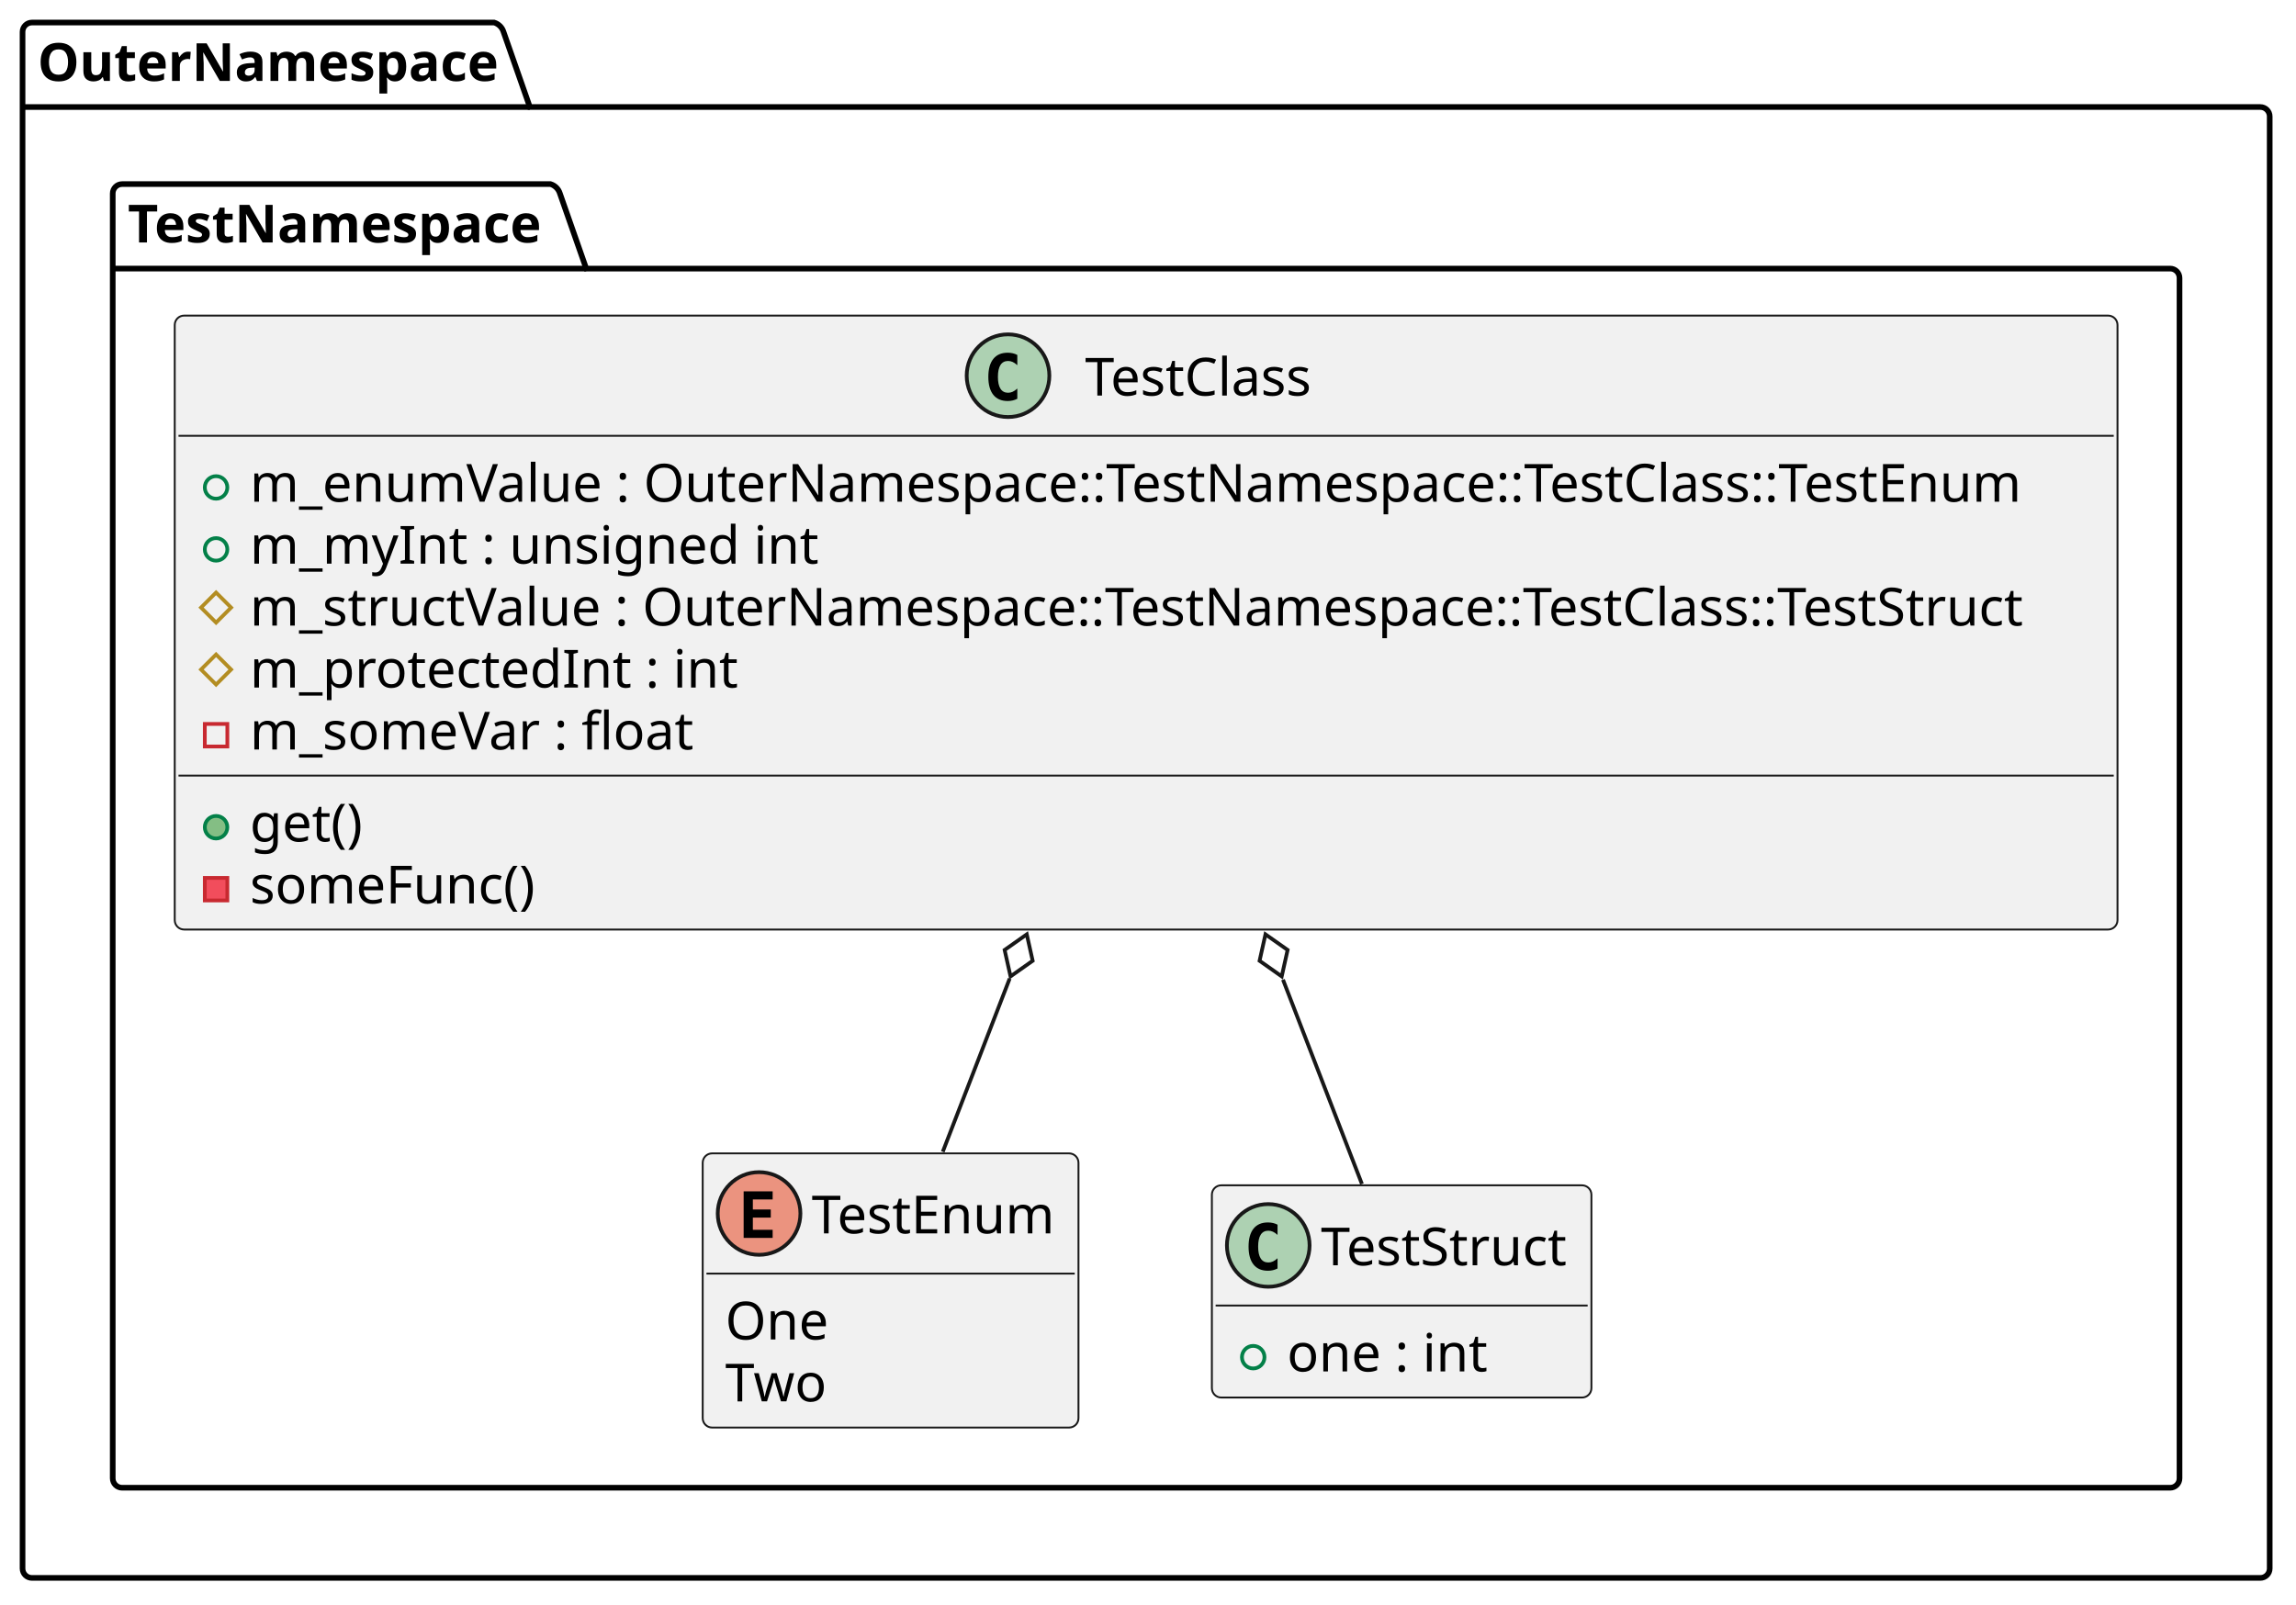
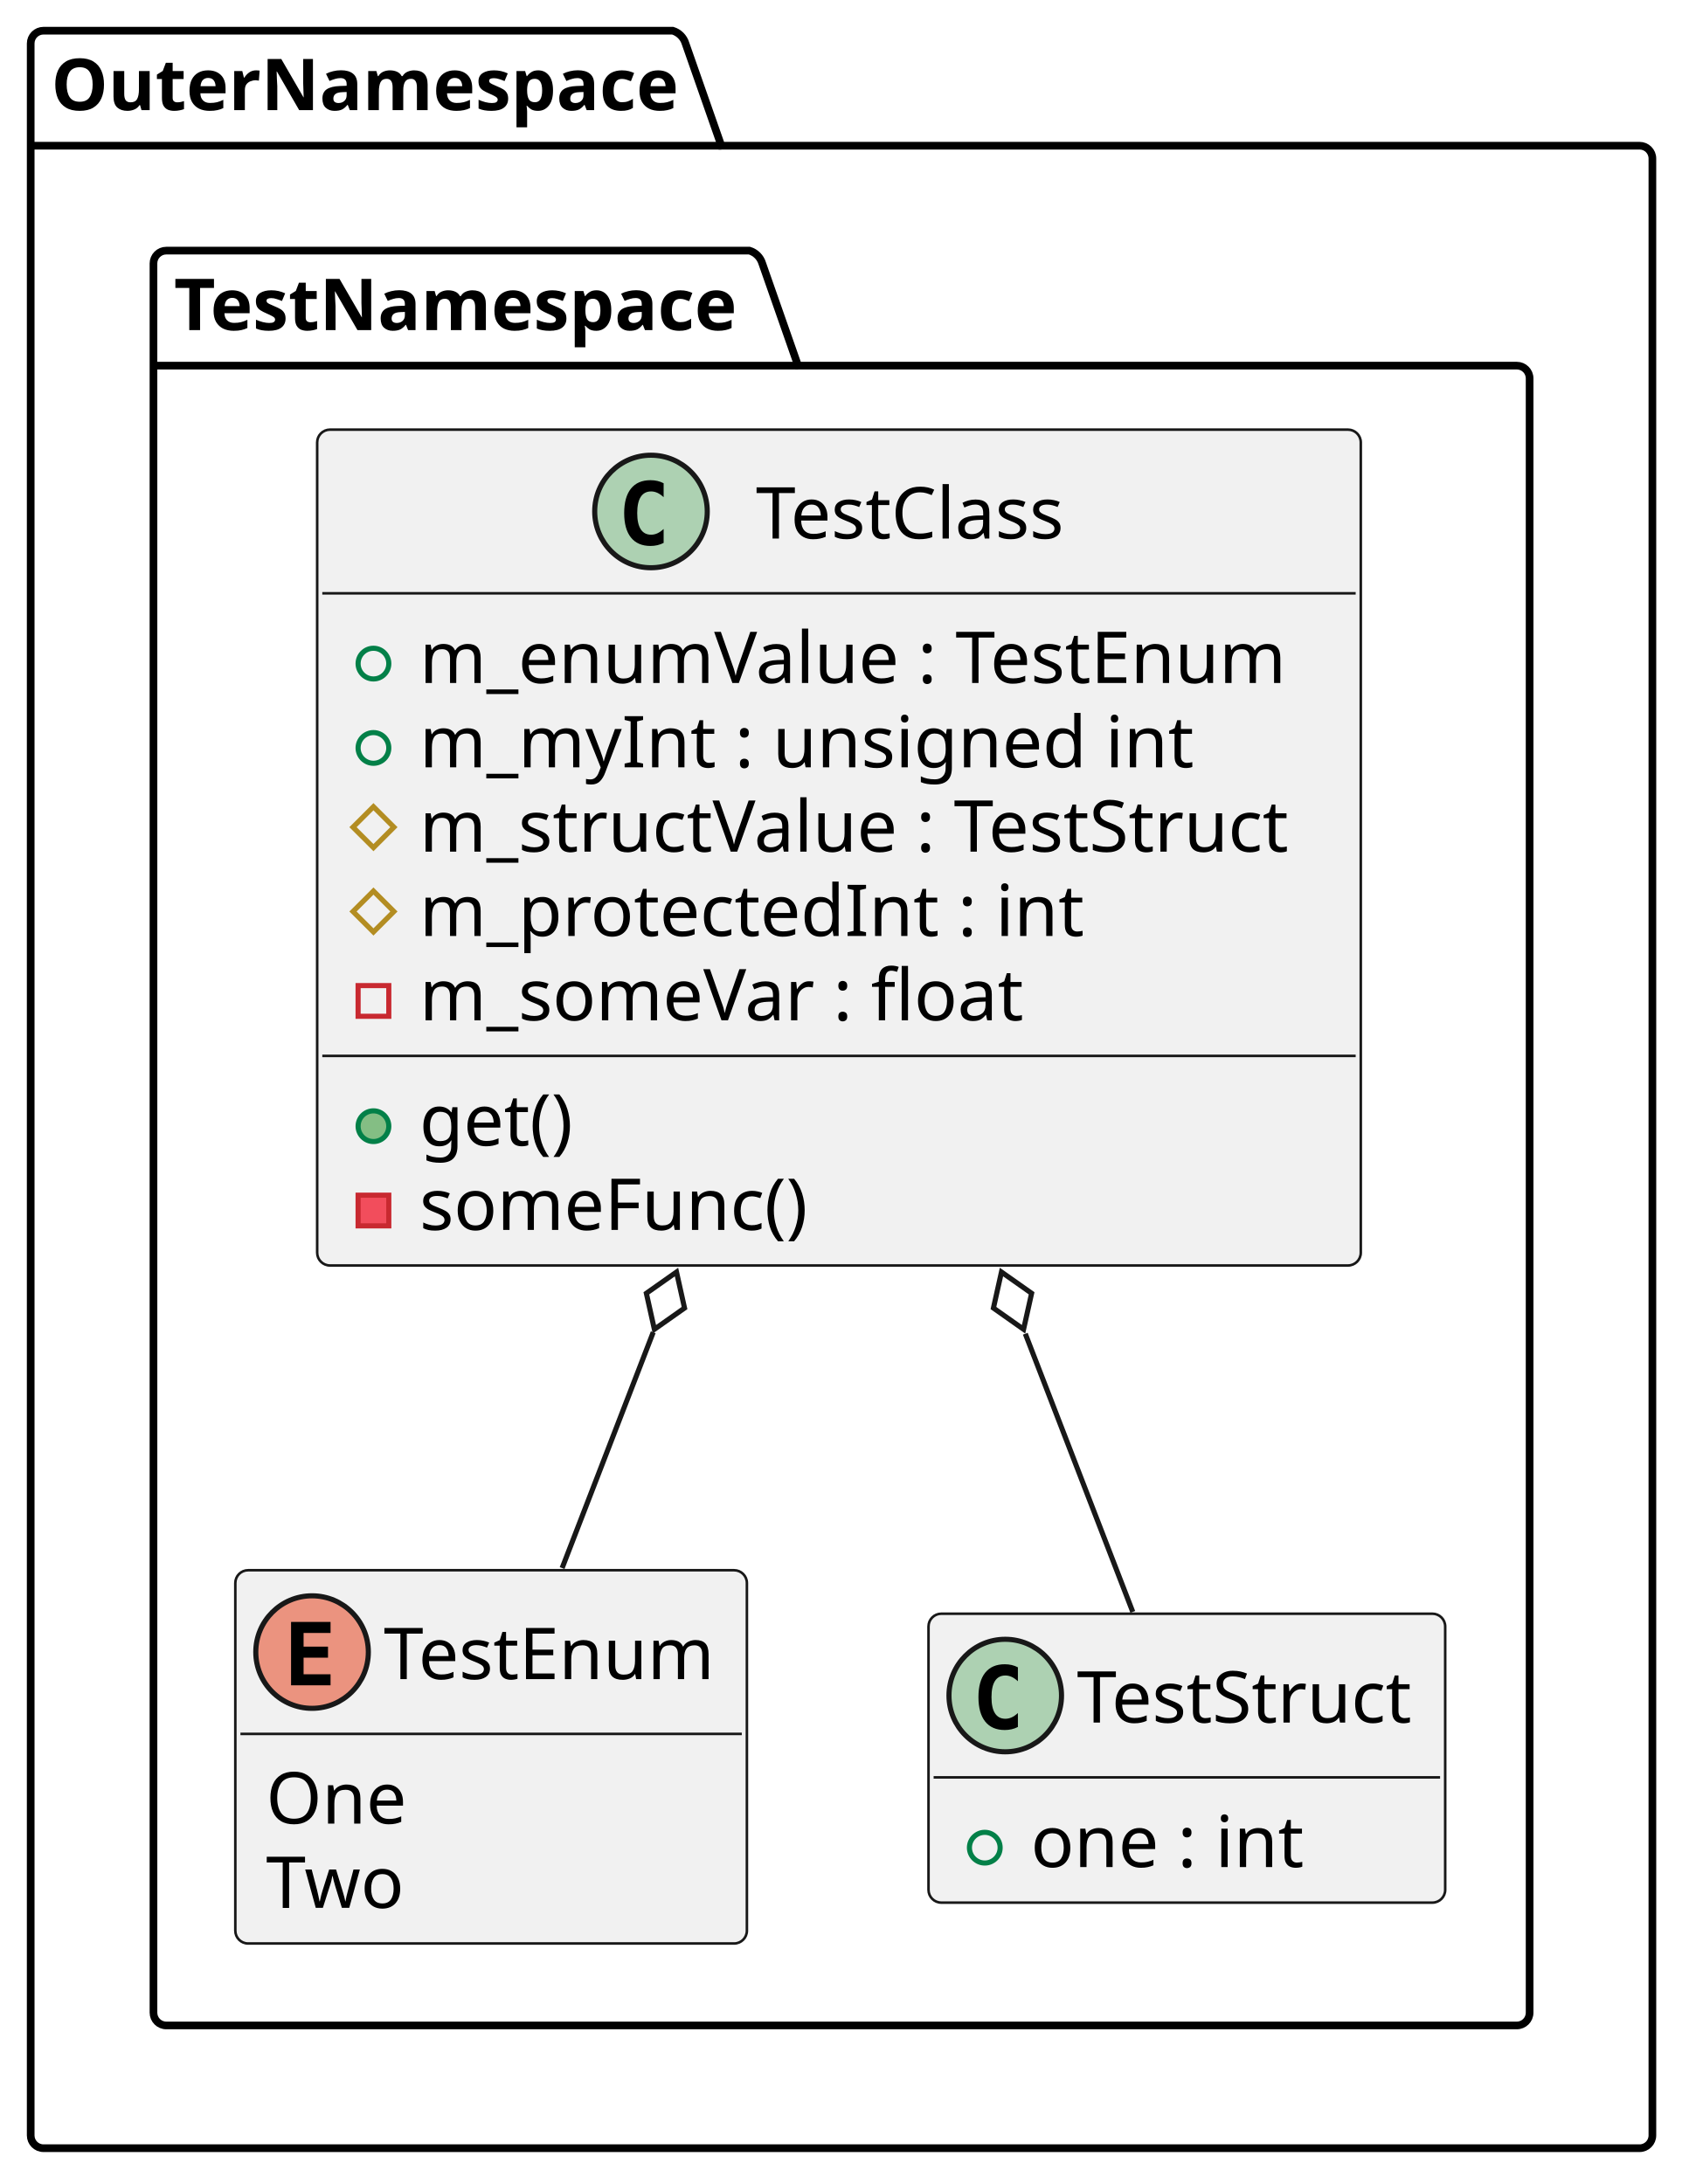
- <svg xmlns="http://www.w3.org/2000/svg" contentStyleType="text/css" height="427px" preserveAspectRatio="none" style="width:611px;height:427px;background:#FFFFFF;" version="1.1" viewBox="0 0 611 427" width="611px" zoomAndPan="magnify">
+ <svg xmlns="http://www.w3.org/2000/svg" contentStyleType="text/css" height="427px" preserveAspectRatio="none" style="width:330px;height:427px;background:#FFFFFF;" version="1.1" viewBox="0 0 330 427" width="330px" zoomAndPan="magnify">
  <defs />
  <g>
    <g id="cluster_OuterNamespace">
-       <path d="M8.5,6 L131.5,6 A3.75,3.75 0 0 1 134,8.5 L141,28.488 L601.5,28.488 A2.5,2.5 0 0 1 604,30.988 L604,417.5 A2.5,2.5 0 0 1 601.5,420 L8.5,420 A2.5,2.5 0 0 1 6,417.5 L6,8.5 A2.5,2.5 0 0 1 8.5,6 " fill="none" style="stroke:#000000;stroke-width:1.5;" />
+       <path d="M8.5,6 L131.5,6 A3.75,3.75 0 0 1 134,8.5 L141,28.488 L320.5,28.488 A2.5,2.5 0 0 1 323,30.988 L323,417.5 A2.5,2.5 0 0 1 320.5,420 L8.5,420 A2.5,2.5 0 0 1 6,417.5 L6,8.5 A2.5,2.5 0 0 1 8.5,6 " fill="none" style="stroke:#000000;stroke-width:1.5;" />
      <line style="stroke:#000000;stroke-width:1.5;" x1="6" x2="141" y1="28.488" y2="28.488" />
      <text fill="#000000" font-family="sans-serif" font-size="14" font-weight="bold" lengthAdjust="spacing" textLength="122" x="10" y="21.535">OuterNamespace</text>
    </g>
    <g id="cluster_TestNamespace">
-       <path d="M32.5,49 L146.5,49 A3.75,3.75 0 0 1 149,51.5 L156,71.488 L577.5,71.488 A2.5,2.5 0 0 1 580,73.988 L580,393.5 A2.5,2.5 0 0 1 577.5,396 L32.5,396 A2.5,2.5 0 0 1 30,393.5 L30,51.5 A2.5,2.5 0 0 1 32.5,49 " fill="none" style="stroke:#000000;stroke-width:1.5;" />
+       <path d="M32.5,49 L146.5,49 A3.75,3.75 0 0 1 149,51.5 L156,71.488 L296.5,71.488 A2.5,2.5 0 0 1 299,73.988 L299,393.5 A2.5,2.5 0 0 1 296.5,396 L32.5,396 A2.5,2.5 0 0 1 30,393.5 L30,51.5 A2.5,2.5 0 0 1 32.5,49 " fill="none" style="stroke:#000000;stroke-width:1.5;" />
      <line style="stroke:#000000;stroke-width:1.5;" x1="30" x2="156" y1="71.488" y2="71.488" />
      <text fill="#000000" font-family="sans-serif" font-size="14" font-weight="bold" lengthAdjust="spacing" textLength="113" x="34" y="64.535">TestNamespace</text>
    </g>
    <g id="elem_TestClass">
-       <rect codeLine="4" fill="#F1F1F1" height="163.418" id="TestClass" rx="2.5" ry="2.5" style="stroke:#181818;stroke-width:0.5;" width="517" x="46.5" y="84" />
-       <ellipse cx="268.25" cy="100" fill="#ADD1B2" rx="11" ry="11" style="stroke:#181818;stroke-width:1.0;" />
-       <path d="M270.723,106.143 Q270.142,106.442 269.503,106.591 Q268.864,106.741 268.158,106.741 Q265.651,106.741 264.332,105.089 Q263.012,103.437 263.012,100.316 Q263.012,97.186 264.332,95.535 Q265.651,93.883 268.158,93.883 Q268.864,93.883 269.511,94.032 Q270.159,94.182 270.723,94.481 L270.723,97.203 Q270.092,96.622 269.499,96.352 Q268.905,96.082 268.274,96.082 Q266.93,96.082 266.245,97.149 Q265.56,98.216 265.56,100.316 Q265.56,102.408 266.245,103.474 Q266.93,104.541 268.274,104.541 Q268.905,104.541 269.499,104.271 Q270.092,104.001 270.723,103.42 Z " fill="#000000" />
-       <text fill="#000000" font-family="sans-serif" font-size="14" lengthAdjust="spacing" textLength="65" x="288.75" y="105.291">TestClass</text>
-       <line style="stroke:#181818;stroke-width:0.5;" x1="47.5" x2="562.5" y1="116" y2="116" />
-       <ellipse cx="57.5" cy="129.744" fill="none" rx="3" ry="3" style="stroke:#038048;stroke-width:1.0;" />
-       <text fill="#000000" font-family="sans-serif" font-size="14" lengthAdjust="spacing" textLength="490" x="66.5" y="133.535">m_enumValue : OuterNamespace::TestNamespace::TestClass::TestEnum</text>
-       <ellipse cx="57.5" cy="146.232" fill="none" rx="3" ry="3" style="stroke:#038048;stroke-width:1.0;" />
-       <text fill="#000000" font-family="sans-serif" font-size="14" lengthAdjust="spacing" textLength="156" x="66.5" y="150.023">m_myInt : unsigned int</text>
-       <polygon fill="none" points="57.5,157.721,61.5,161.721,57.5,165.721,53.5,161.721" style="stroke:#B38D22;stroke-width:1.0;" />
-       <text fill="#000000" font-family="sans-serif" font-size="14" lengthAdjust="spacing" textLength="491" x="66.5" y="166.512">m_structValue : OuterNamespace::TestNamespace::TestClass::TestStruct</text>
-       <polygon fill="none" points="57.5,174.209,61.5,178.209,57.5,182.209,53.5,178.209" style="stroke:#B38D22;stroke-width:1.0;" />
-       <text fill="#000000" font-family="sans-serif" font-size="14" lengthAdjust="spacing" textLength="134" x="66.5" y="183">m_protectedInt : int</text>
-       <rect fill="none" height="6" style="stroke:#C82930;stroke-width:1.0;" width="6" x="54.5" y="192.697" />
-       <text fill="#000000" font-family="sans-serif" font-size="14" lengthAdjust="spacing" textLength="123" x="66.5" y="199.488">m_someVar : float</text>
-       <line style="stroke:#181818;stroke-width:0.5;" x1="47.5" x2="562.5" y1="206.441" y2="206.441" />
-       <ellipse cx="57.5" cy="220.185" fill="#84BE84" rx="3" ry="3" style="stroke:#038048;stroke-width:1.0;" />
-       <text fill="#000000" font-family="sans-serif" font-size="14" lengthAdjust="spacing" textLength="32" x="66.5" y="223.977">get()</text>
-       <rect fill="#F24D5C" height="6" style="stroke:#C82930;stroke-width:1.0;" width="6" x="54.5" y="233.674" />
-       <text fill="#000000" font-family="sans-serif" font-size="14" lengthAdjust="spacing" textLength="80" x="66.5" y="240.465">someFunc()</text>
+       <rect codeLine="4" fill="#F1F1F1" height="163.418" id="TestClass" rx="2.5" ry="2.5" style="stroke:#181818;stroke-width:0.5;" width="204" x="62" y="84" />
+       <ellipse cx="127.25" cy="100" fill="#ADD1B2" rx="11" ry="11" style="stroke:#181818;stroke-width:1.0;" />
+       <path d="M129.723,106.143 Q129.142,106.442 128.503,106.591 Q127.864,106.741 127.158,106.741 Q124.651,106.741 123.332,105.089 Q122.012,103.437 122.012,100.316 Q122.012,97.186 123.332,95.535 Q124.651,93.883 127.158,93.883 Q127.864,93.883 128.511,94.032 Q129.159,94.182 129.723,94.481 L129.723,97.203 Q129.092,96.622 128.499,96.352 Q127.905,96.082 127.274,96.082 Q125.93,96.082 125.245,97.149 Q124.56,98.216 124.56,100.316 Q124.56,102.408 125.245,103.474 Q125.93,104.541 127.274,104.541 Q127.905,104.541 128.499,104.271 Q129.092,104.001 129.723,103.42 Z " fill="#000000" />
+       <text fill="#000000" font-family="sans-serif" font-size="14" lengthAdjust="spacing" textLength="65" x="147.75" y="105.291">TestClass</text>
+       <line style="stroke:#181818;stroke-width:0.5;" x1="63" x2="265" y1="116" y2="116" />
+       <ellipse cx="73" cy="129.744" fill="none" rx="3" ry="3" style="stroke:#038048;stroke-width:1.0;" />
+       <text fill="#000000" font-family="sans-serif" font-size="14" lengthAdjust="spacing" textLength="177" x="82" y="133.535">m_enumValue : TestEnum</text>
+       <ellipse cx="73" cy="146.232" fill="none" rx="3" ry="3" style="stroke:#038048;stroke-width:1.0;" />
+       <text fill="#000000" font-family="sans-serif" font-size="14" lengthAdjust="spacing" textLength="156" x="82" y="150.023">m_myInt : unsigned int</text>
+       <polygon fill="none" points="73,157.721,77,161.721,73,165.721,69,161.721" style="stroke:#B38D22;stroke-width:1.0;" />
+       <text fill="#000000" font-family="sans-serif" font-size="14" lengthAdjust="spacing" textLength="178" x="82" y="166.512">m_structValue : TestStruct</text>
+       <polygon fill="none" points="73,174.209,77,178.209,73,182.209,69,178.209" style="stroke:#B38D22;stroke-width:1.0;" />
+       <text fill="#000000" font-family="sans-serif" font-size="14" lengthAdjust="spacing" textLength="134" x="82" y="183">m_protectedInt : int</text>
+       <rect fill="none" height="6" style="stroke:#C82930;stroke-width:1.0;" width="6" x="70" y="192.697" />
+       <text fill="#000000" font-family="sans-serif" font-size="14" lengthAdjust="spacing" textLength="123" x="82" y="199.488">m_someVar : float</text>
+       <line style="stroke:#181818;stroke-width:0.5;" x1="63" x2="265" y1="206.441" y2="206.441" />
+       <ellipse cx="73" cy="220.185" fill="#84BE84" rx="3" ry="3" style="stroke:#038048;stroke-width:1.0;" />
+       <text fill="#000000" font-family="sans-serif" font-size="14" lengthAdjust="spacing" textLength="32" x="82" y="223.977">get()</text>
+       <rect fill="#F24D5C" height="6" style="stroke:#C82930;stroke-width:1.0;" width="6" x="70" y="233.674" />
+       <text fill="#000000" font-family="sans-serif" font-size="14" lengthAdjust="spacing" textLength="80" x="82" y="240.465">someFunc()</text>
    </g>
    <g id="elem_TestEnum">
-       <rect codeLine="13" fill="#F1F1F1" height="72.977" id="TestEnum" rx="2.5" ry="2.5" style="stroke:#181818;stroke-width:0.5;" width="100" x="187" y="307" />
-       <ellipse cx="202" cy="323" fill="#EB937F" rx="11" ry="11" style="stroke:#181818;stroke-width:1.0;" />
-       <path d="M205.614,329.5 L197.894,329.5 L197.894,317.107 L205.614,317.107 L205.614,319.265 L200.343,319.265 L200.343,321.938 L205.116,321.938 L205.116,324.096 L200.343,324.096 L200.343,327.342 L205.614,327.342 Z " fill="#000000" />
-       <text fill="#000000" font-family="sans-serif" font-size="14" lengthAdjust="spacing" textLength="68" x="216" y="328.291">TestEnum</text>
-       <line style="stroke:#181818;stroke-width:0.5;" x1="188" x2="286" y1="339" y2="339" />
-       <text fill="#000000" font-family="sans-serif" font-size="14" lengthAdjust="spacing" textLength="28" x="193" y="356.535">One</text>
-       <text fill="#000000" font-family="sans-serif" font-size="14" lengthAdjust="spacing" textLength="29" x="193" y="373.023">Two</text>
+       <rect codeLine="13" fill="#F1F1F1" height="72.977" id="TestEnum" rx="2.5" ry="2.5" style="stroke:#181818;stroke-width:0.5;" width="100" x="46" y="307" />
+       <ellipse cx="61" cy="323" fill="#EB937F" rx="11" ry="11" style="stroke:#181818;stroke-width:1.0;" />
+       <path d="M64.614,329.5 L56.895,329.5 L56.895,317.107 L64.614,317.107 L64.614,319.265 L59.343,319.265 L59.343,321.938 L64.116,321.938 L64.116,324.096 L59.343,324.096 L59.343,327.342 L64.614,327.342 Z " fill="#000000" />
+       <text fill="#000000" font-family="sans-serif" font-size="14" lengthAdjust="spacing" textLength="68" x="75" y="328.291">TestEnum</text>
+       <line style="stroke:#181818;stroke-width:0.5;" x1="47" x2="145" y1="339" y2="339" />
+       <text fill="#000000" font-family="sans-serif" font-size="14" lengthAdjust="spacing" textLength="28" x="52" y="356.535">One</text>
+       <text fill="#000000" font-family="sans-serif" font-size="14" lengthAdjust="spacing" textLength="29" x="52" y="373.023">Two</text>
    </g>
    <g id="elem_TestStruct">
-       <rect codeLine="18" fill="#F1F1F1" height="56.488" id="TestStruct" rx="2.5" ry="2.5" style="stroke:#181818;stroke-width:0.5;" width="101" x="322.5" y="315.5" />
-       <ellipse cx="337.5" cy="331.5" fill="#ADD1B2" rx="11" ry="11" style="stroke:#181818;stroke-width:1.0;" />
-       <path d="M339.973,337.643 Q339.392,337.942 338.753,338.091 Q338.114,338.241 337.408,338.241 Q334.901,338.241 333.582,336.589 Q332.262,334.937 332.262,331.816 Q332.262,328.687 333.582,327.035 Q334.901,325.383 337.408,325.383 Q338.114,325.383 338.761,325.532 Q339.409,325.682 339.973,325.981 L339.973,328.703 Q339.342,328.122 338.749,327.852 Q338.155,327.582 337.524,327.582 Q336.18,327.582 335.495,328.649 Q334.81,329.716 334.81,331.816 Q334.81,333.908 335.495,334.974 Q336.18,336.041 337.524,336.041 Q338.155,336.041 338.749,335.771 Q339.342,335.502 339.973,334.92 Z " fill="#000000" />
-       <text fill="#000000" font-family="sans-serif" font-size="14" lengthAdjust="spacing" textLength="69" x="351.5" y="336.791">TestStruct</text>
-       <line style="stroke:#181818;stroke-width:0.5;" x1="323.5" x2="422.5" y1="347.5" y2="347.5" />
-       <ellipse cx="333.5" cy="361.244" fill="none" rx="3" ry="3" style="stroke:#038048;stroke-width:1.0;" />
-       <text fill="#000000" font-family="sans-serif" font-size="14" lengthAdjust="spacing" textLength="56" x="342.5" y="365.035">one : int</text>
+       <rect codeLine="18" fill="#F1F1F1" height="56.488" id="TestStruct" rx="2.5" ry="2.5" style="stroke:#181818;stroke-width:0.5;" width="101" x="181.5" y="315.5" />
+       <ellipse cx="196.5" cy="331.5" fill="#ADD1B2" rx="11" ry="11" style="stroke:#181818;stroke-width:1.0;" />
+       <path d="M198.973,337.643 Q198.392,337.942 197.753,338.091 Q197.114,338.241 196.408,338.241 Q193.901,338.241 192.582,336.589 Q191.262,334.937 191.262,331.816 Q191.262,328.687 192.582,327.035 Q193.901,325.383 196.408,325.383 Q197.114,325.383 197.761,325.532 Q198.409,325.682 198.973,325.981 L198.973,328.703 Q198.342,328.122 197.749,327.852 Q197.155,327.582 196.524,327.582 Q195.18,327.582 194.495,328.649 Q193.81,329.716 193.81,331.816 Q193.81,333.908 194.495,334.974 Q195.18,336.041 196.524,336.041 Q197.155,336.041 197.749,335.771 Q198.342,335.502 198.973,334.92 Z " fill="#000000" />
+       <text fill="#000000" font-family="sans-serif" font-size="14" lengthAdjust="spacing" textLength="69" x="210.5" y="336.791">TestStruct</text>
+       <line style="stroke:#181818;stroke-width:0.5;" x1="182.5" x2="281.5" y1="347.5" y2="347.5" />
+       <ellipse cx="192.5" cy="361.244" fill="none" rx="3" ry="3" style="stroke:#038048;stroke-width:1.0;" />
+       <text fill="#000000" font-family="sans-serif" font-size="14" lengthAdjust="spacing" textLength="56" x="201.5" y="365.035">one : int</text>
    </g>
    <g id="link_TestClass_TestEnum">
-       <path codeLine="17" d="M268.69,260.47 C262.35,276.88 256.12,293.02 250.88,306.58 " fill="none" id="TestClass-backto-TestEnum" style="stroke:#181818;stroke-width:1.0;" />
-       <polygon fill="none" points="273.24,248.7,267.346,252.855,268.916,259.894,274.809,255.738,273.24,248.7" style="stroke:#181818;stroke-width:1.0;" />
+       <path codeLine="17" d="M127.69,260.47 C121.35,276.88 115.12,293.02 109.88,306.58 " fill="none" id="TestClass-backto-TestEnum" style="stroke:#181818;stroke-width:1.0;" />
+       <polygon fill="none" points="132.24,248.7,126.347,252.855,127.915,259.894,133.809,255.738,132.24,248.7" style="stroke:#181818;stroke-width:1.0;" />
    </g>
    <g id="link_TestClass_TestStruct">
-       <path codeLine="21" d="M341.42,260.76 C349.12,280.69 356.65,300.19 362.43,315.15 " fill="none" id="TestClass-backto-TestStruct" style="stroke:#181818;stroke-width:1.0;" />
-       <polygon fill="none" points="336.76,248.7,335.191,255.738,341.084,259.894,342.654,252.855,336.76,248.7" style="stroke:#181818;stroke-width:1.0;" />
+       <path codeLine="21" d="M200.42,260.76 C208.12,280.69 215.65,300.19 221.43,315.15 " fill="none" id="TestClass-backto-TestStruct" style="stroke:#181818;stroke-width:1.0;" />
+       <polygon fill="none" points="195.76,248.7,194.191,255.738,200.084,259.894,201.654,252.855,195.76,248.7" style="stroke:#181818;stroke-width:1.0;" />
    </g>
  </g>
</svg>
